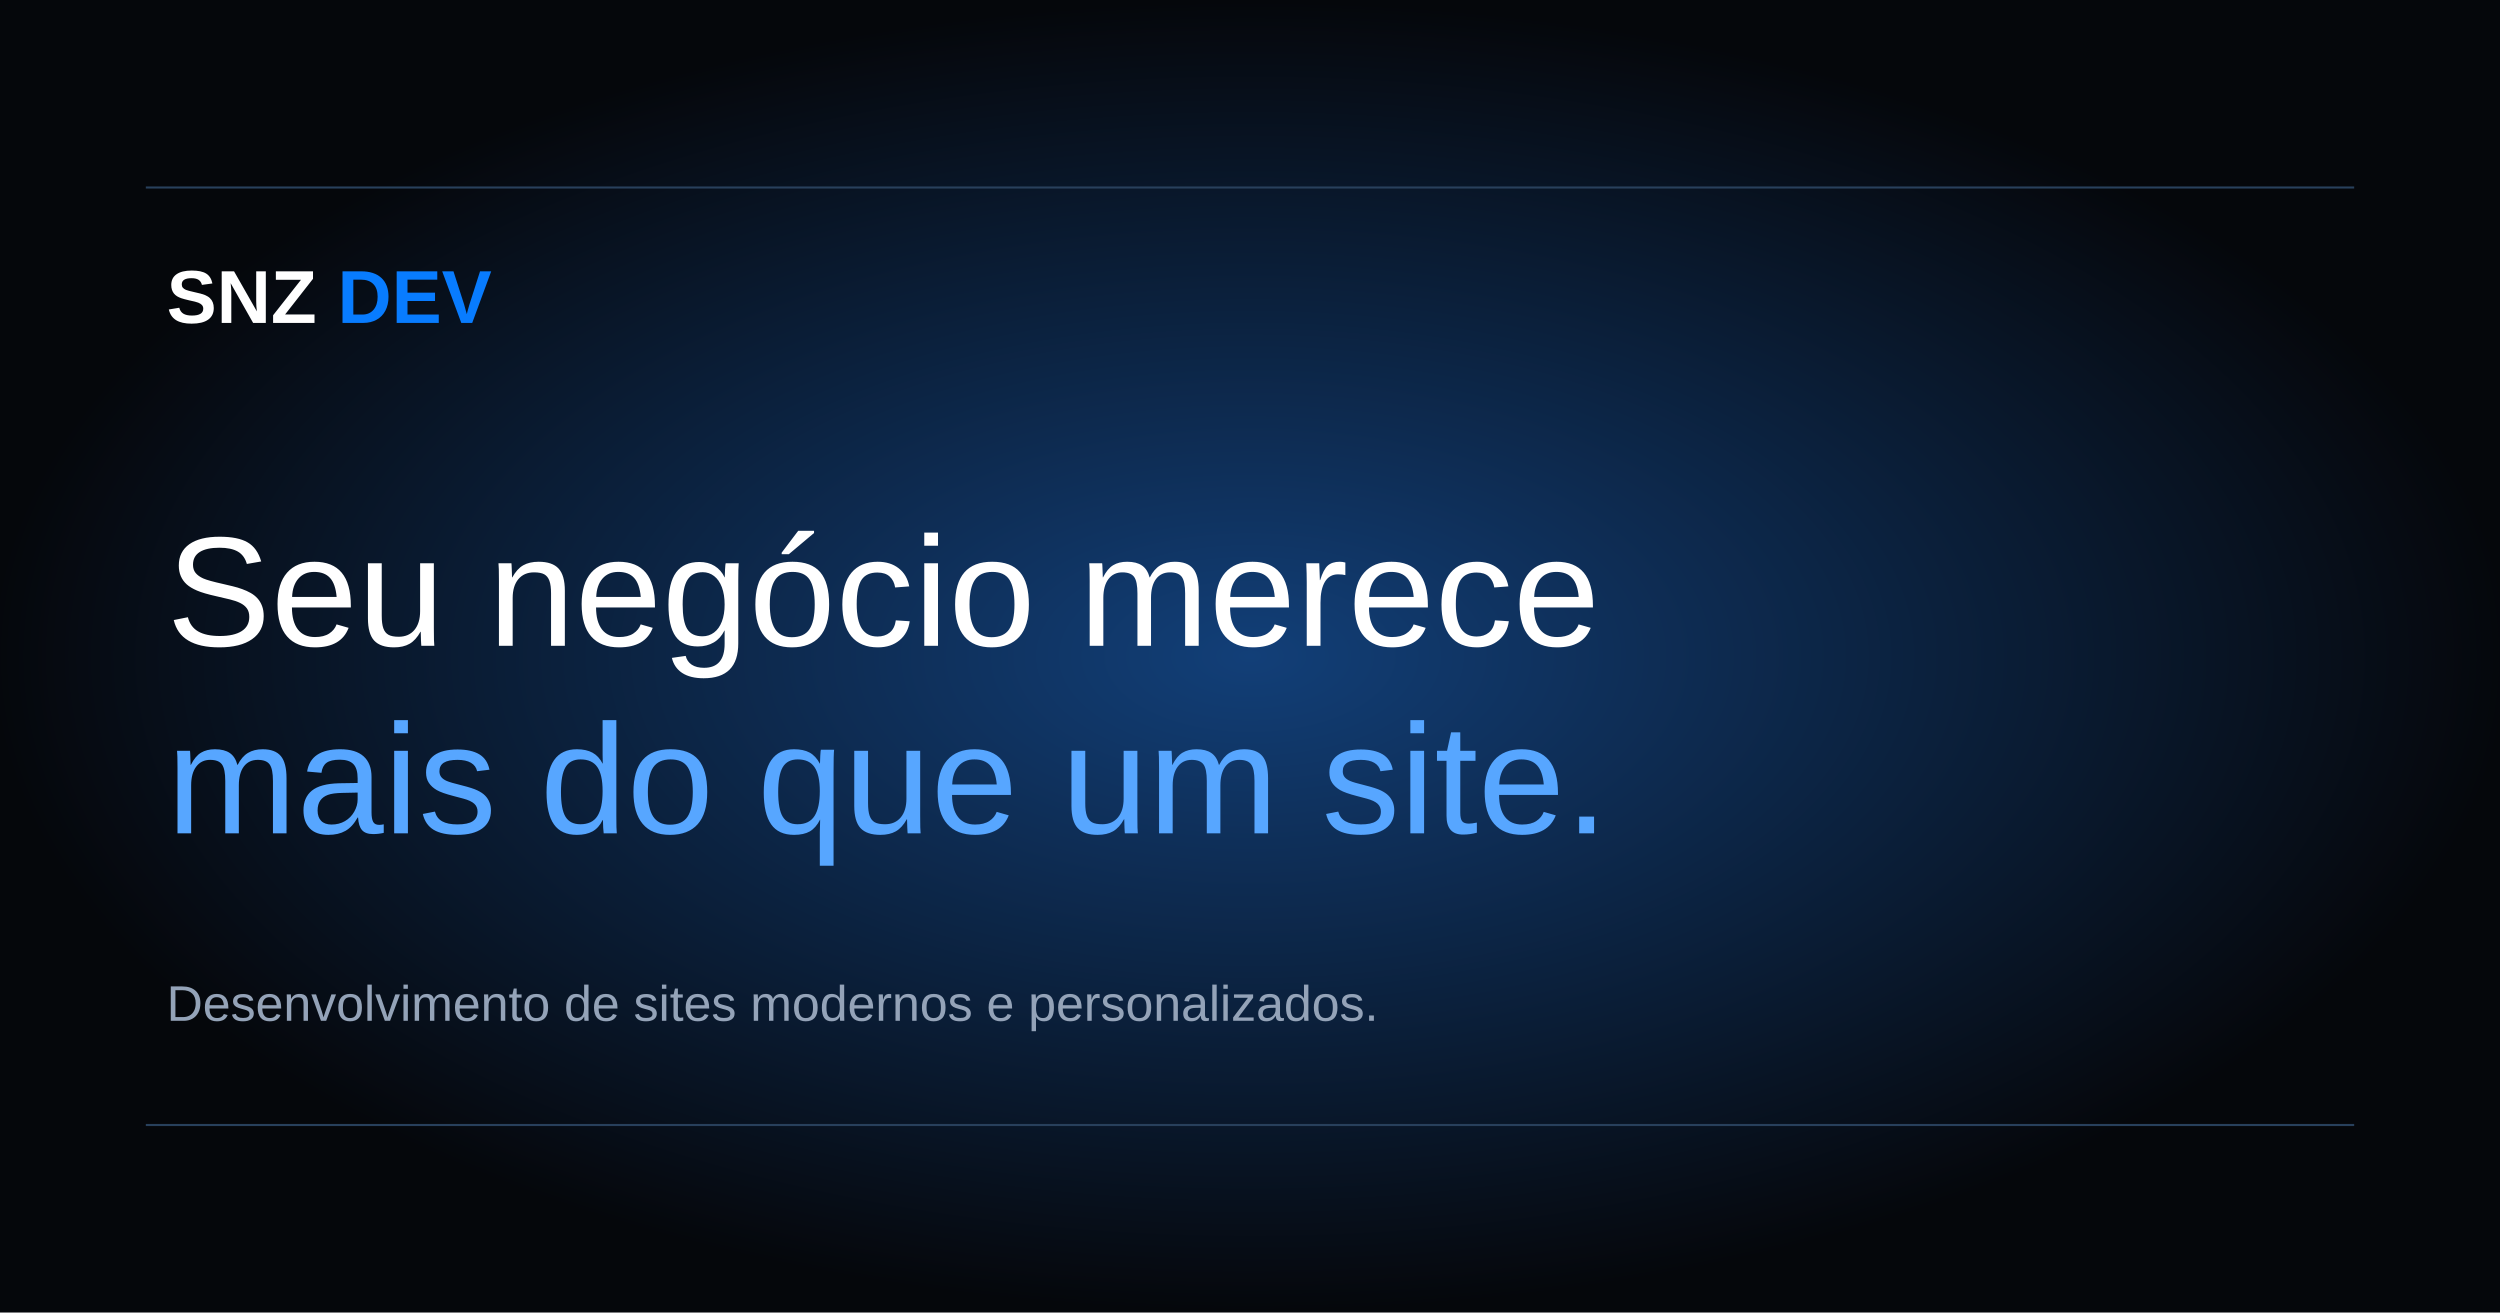
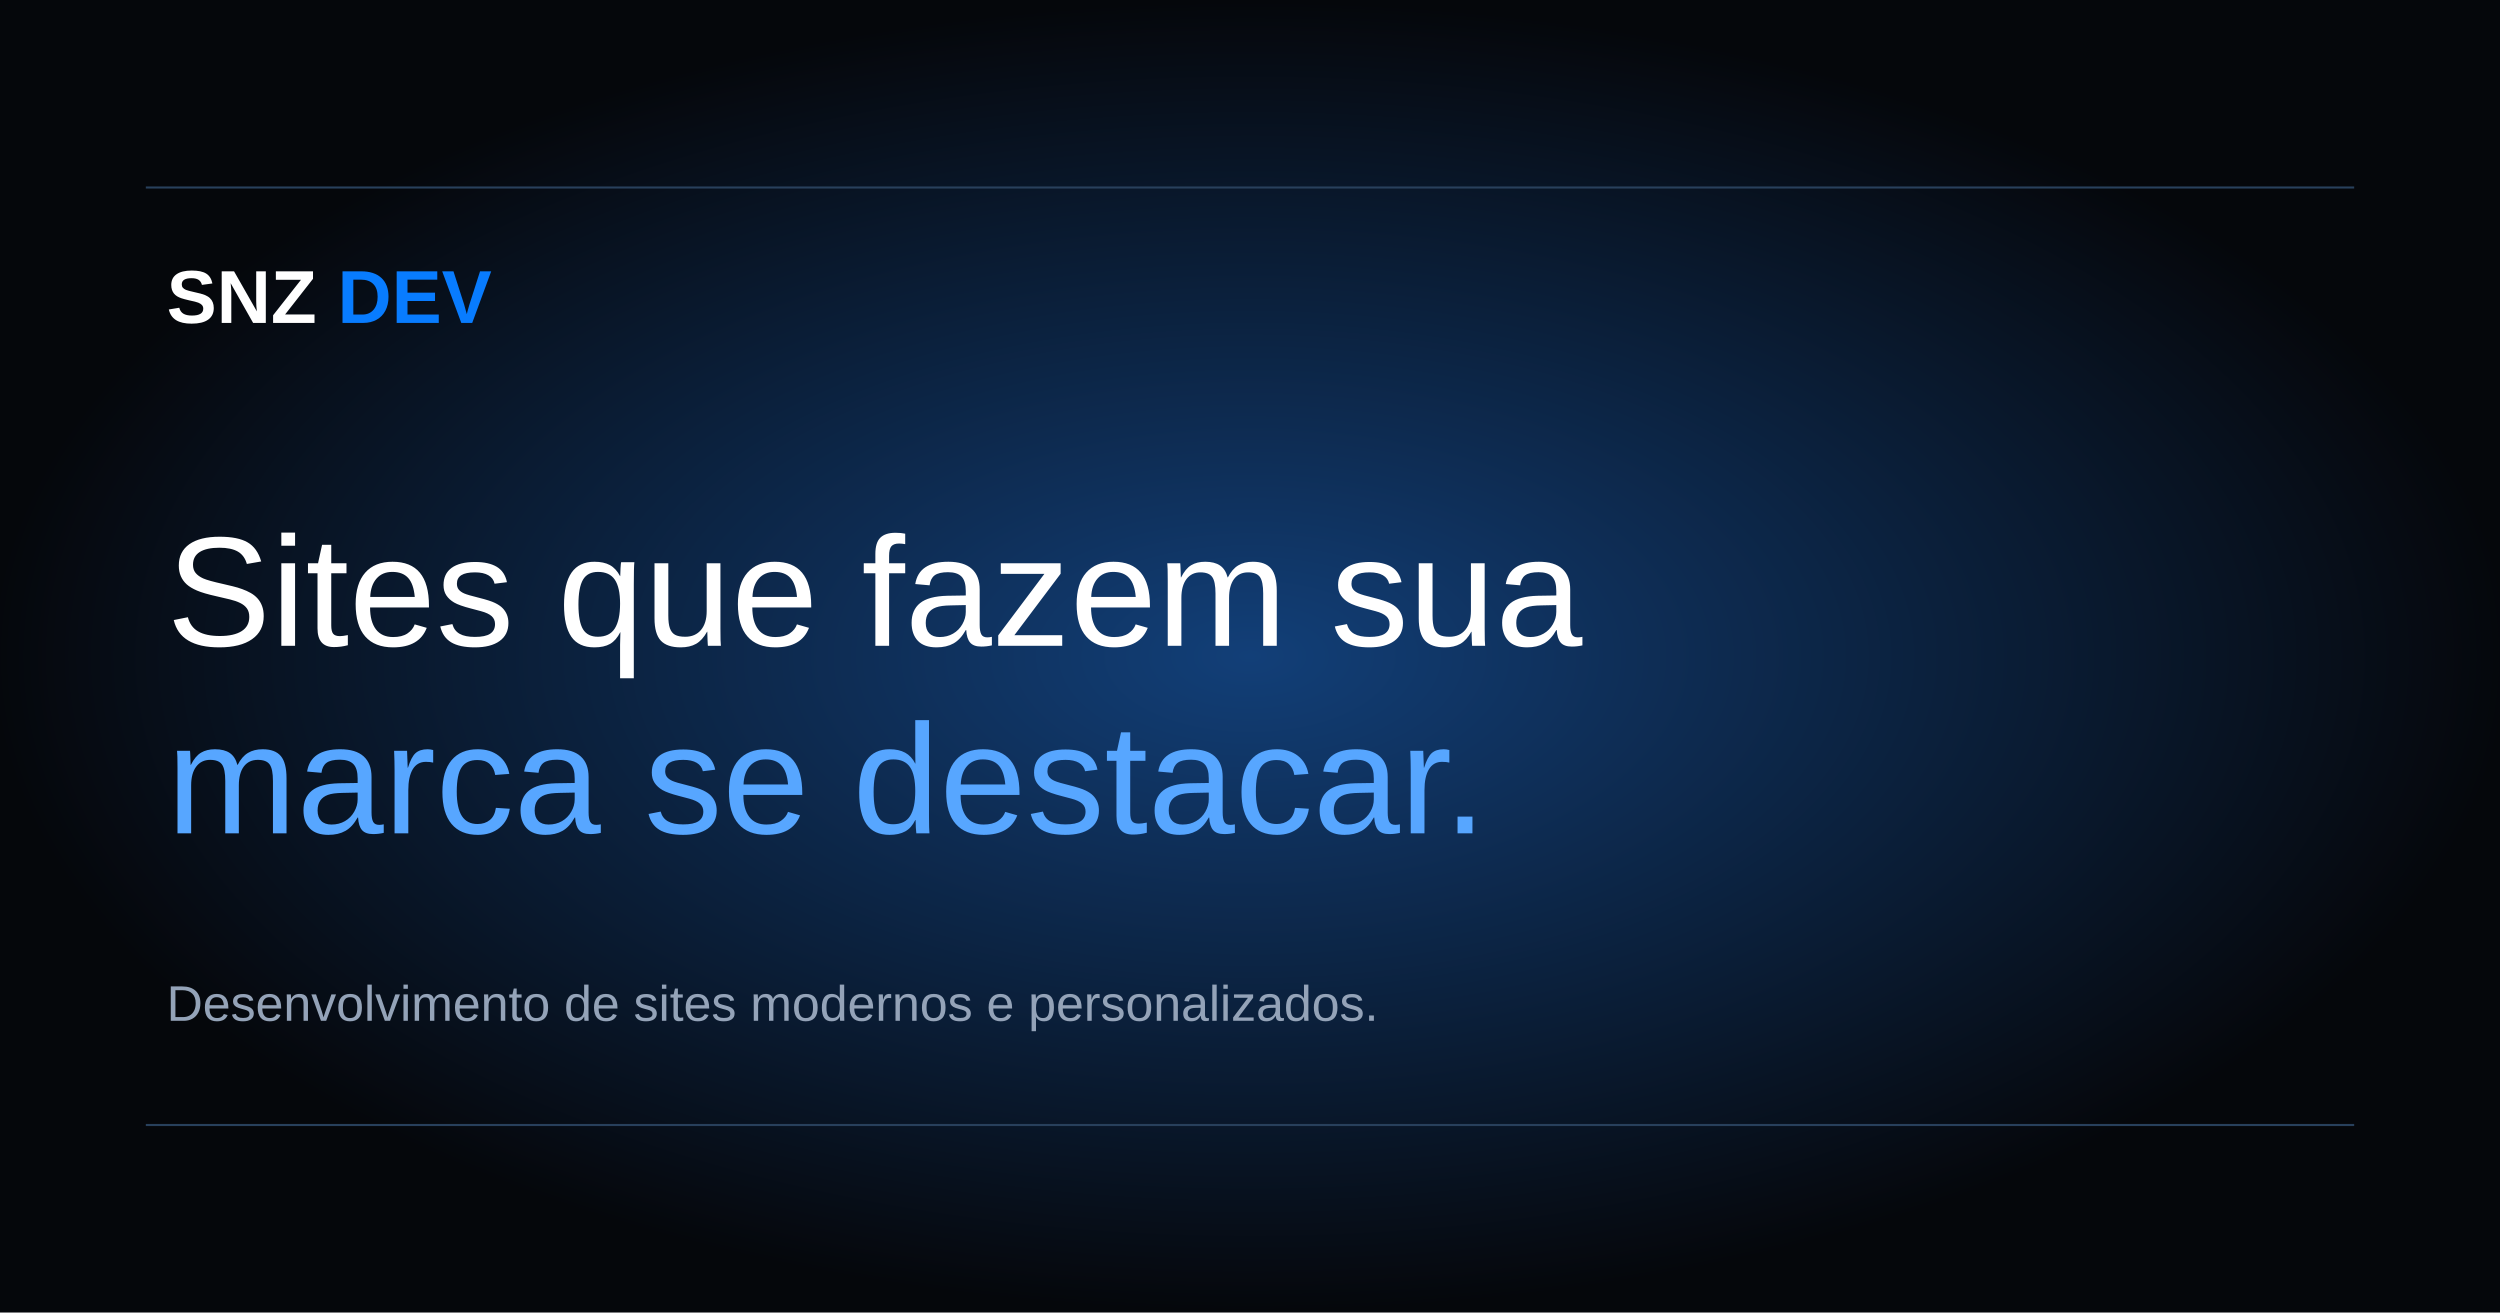
<svg xmlns="http://www.w3.org/2000/svg" width="1200" height="630">
  <defs>
    <radialGradient id="g">
      <stop stop-color="#123f78" />
      <stop offset="1" stop-color="#05070b" />
    </radialGradient>
  </defs>
  <path fill="url(#g)" d="M0 0h1200v630H0z" />
  <path d="M70 90h1060M70 540h1060" stroke="#28405c" />
  <text x="80" y="155" font-family="Arial" font-size="36" font-weight="bold" fill="#fff">SNZ <tspan fill="#087cff">DEV</tspan>
  </text>
-   <text x="80" y="310" font-family="Arial" font-size="75" fill="#fff">Seu negócio merece</text>
-   <text x="80" y="400" font-family="Arial" font-size="75" fill="#57a6ff">mais do que um site.</text>
+   <text x="80" y="310" font-family="Arial" font-size="75" fill="#fff">Sites que fazem sua</text>
+   <text x="80" y="400" font-family="Arial" font-size="75" fill="#57a6ff">marca se destacar.</text>
  <text x="80" y="490" font-family="Arial" font-size="24" fill="#94a3b8">Desenvolvimento de sites modernos e personalizados.</text>
</svg>
